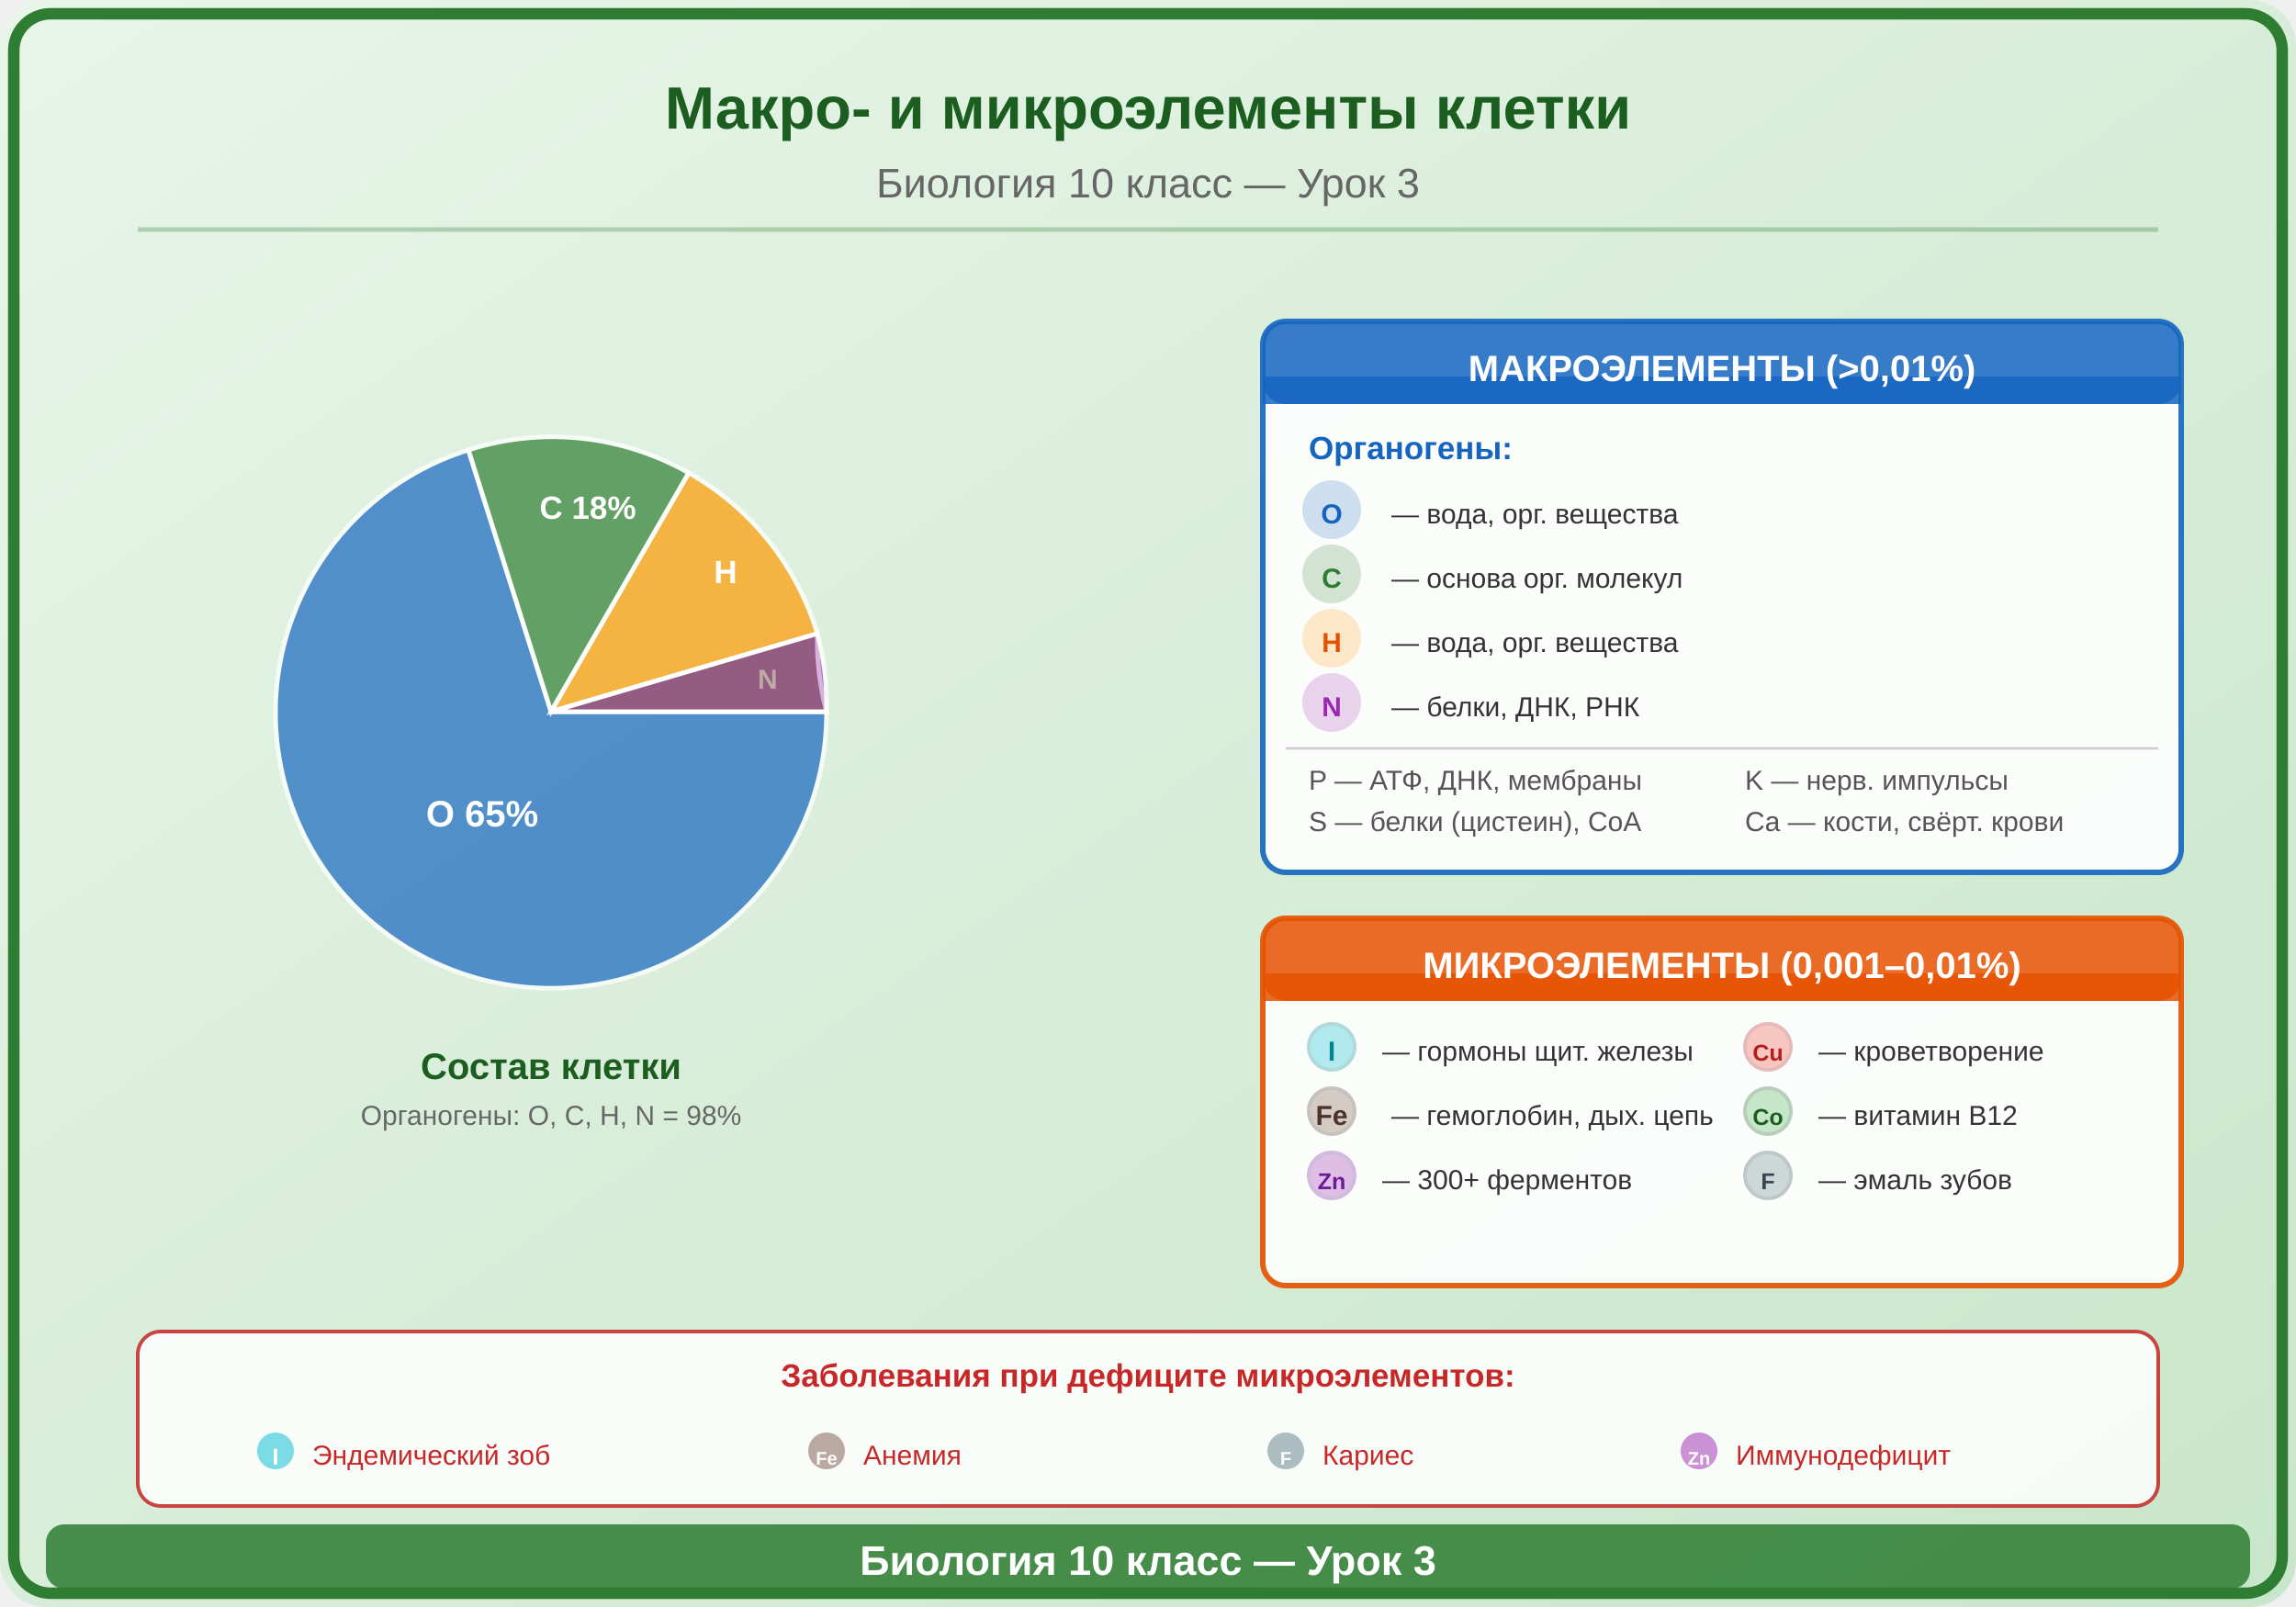
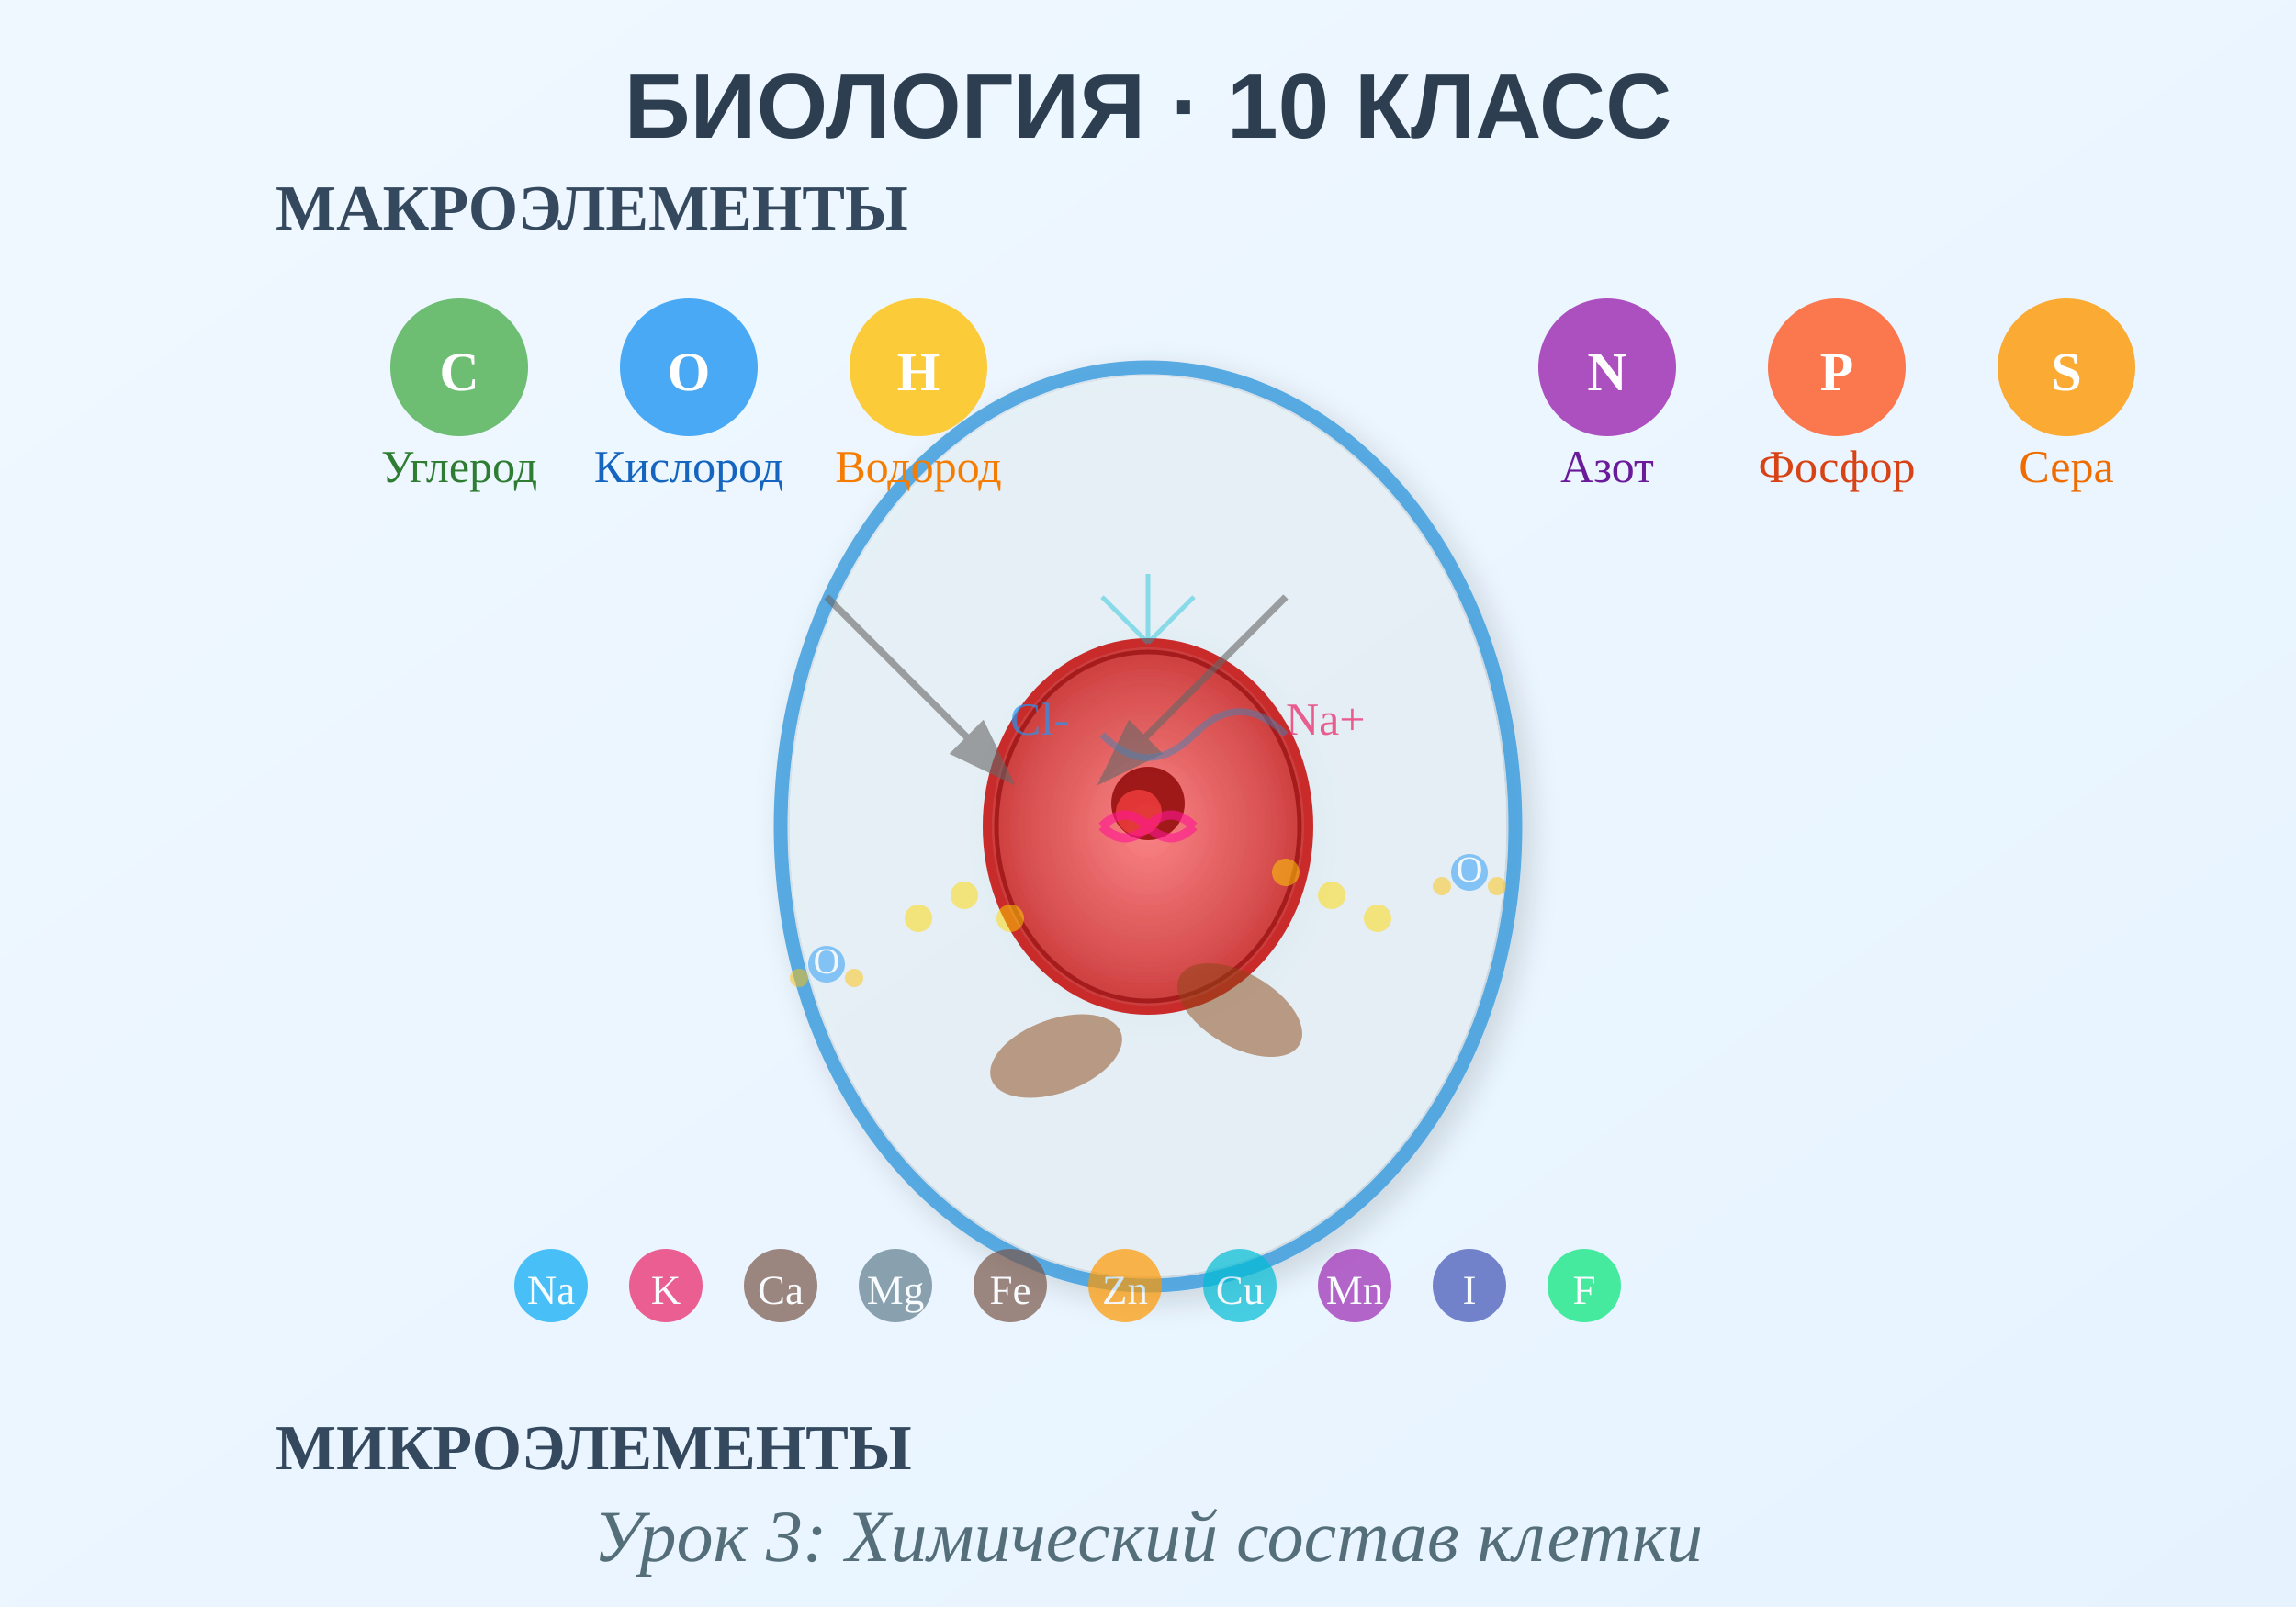
<svg xmlns="http://www.w3.org/2000/svg" viewBox="0 0 500 350">
  <defs>
-     <linearGradient id="bg" x1="0" y1="0" x2="1" y2="1">
-       <stop offset="0%" stop-color="#E8F5E9" />
-       <stop offset="100%" stop-color="#C8E6C9" />
+     <linearGradient id="bgGrad" x1="0%" y1="0%" x2="100%" y2="100%">
+       <stop offset="0%" style="stop-color:#f0f8ff;stop-opacity:1" />
+       <stop offset="100%" style="stop-color:#e6f3ff;stop-opacity:1" />
    </linearGradient>
+     <filter id="shadow">
+       <feDropShadow dx="2" dy="2" stdDeviation="3" flood-opacity="0.2" />
+     </filter>
+     <radialGradient id="nucleusGrad">
+       <stop offset="0%" style="stop-color:#ff6b6b;stop-opacity:0.8" />
+       <stop offset="100%" style="stop-color:#c92a2a;stop-opacity:0.9" />
+     </radialGradient>
  </defs>
-   <rect width="500" height="350" fill="url(#bg)" rx="10" />
-   <rect x="3" y="3" width="494" height="344" rx="8" fill="none" stroke="#2E7D32" stroke-width="2.5" />
-   <text x="250" y="28" font-family="Arial,sans-serif" font-size="13" font-weight="bold" fill="#1B5E20" text-anchor="middle">Макро- и микроэлементы клетки</text>
-   <text x="250" y="43" font-family="Arial,sans-serif" font-size="9" fill="#666" text-anchor="middle">Биология 10 класс — Урок 3</text>
-   <line x1="30" y1="50" x2="470" y2="50" stroke="#2E7D32" stroke-width="1" opacity="0.3" />
-   <g transform="translate(120,155)">
-     <path d="M0,0 L60,0 A60,60 0 1,1 -18,-57 Z" fill="#1565C0" opacity="0.7" stroke="white" stroke-width="1" />
-     <text x="-15" y="25" font-family="Arial,sans-serif" font-size="8" fill="white" font-weight="bold" text-anchor="middle">O 65%</text>
-     <path d="M0,0 L-18,-57 A60,60 0 0,1 30,-52 Z" fill="#2E7D32" opacity="0.7" stroke="white" stroke-width="1" />
-     <text x="8" y="-42" font-family="Arial,sans-serif" font-size="7" fill="white" font-weight="bold" text-anchor="middle">C 18%</text>
-     <path d="M0,0 L30,-52 A60,60 0 0,1 58,-17 Z" fill="#FF9800" opacity="0.7" stroke="white" stroke-width="1" />
-     <text x="38" y="-28" font-family="Arial,sans-serif" font-size="7" fill="white" font-weight="bold" text-anchor="middle">H</text>
-     <path d="M0,0 L58,-17 A60,60 0 0,1 60,0 Z" fill="#9C27B0" opacity="0.7" stroke="white" stroke-width="1" />
-     <text x="45" y="-5" font-family="Arial,sans-serif" font-size="6" fill="white" font-weight="bold">N</text>
-     <path d="M0,0 L60,0 A60,60 0 0,1 58,-17 Z" fill="#795548" opacity="0.5" stroke="white" stroke-width="1" />
-     <text x="0" y="80" font-family="Arial,sans-serif" font-size="8" fill="#1B5E20" text-anchor="middle" font-weight="bold">Состав клетки</text>
-     <text x="0" y="90" font-family="Arial,sans-serif" font-size="6" fill="#666" text-anchor="middle">Органогены: O, C, H, N = 98%</text>
+   <rect width="500" height="350" fill="url(#bgGrad)" />
+   <text x="250" y="30" text-anchor="middle" font-family="Arial, sans-serif" font-size="20" font-weight="bold" fill="#2c3e50">
+     БИОЛОГИЯ · 10 КЛАСС
+   </text>
+   <g id="cell" filter="url(#shadow)">
+     <ellipse cx="250" cy="180" rx="80" ry="100" fill="none" stroke="#3498db" stroke-width="3" opacity="0.8" />
+     <ellipse cx="250" cy="180" rx="78" ry="98" fill="#e8f4f8" opacity="0.6" />
+     <ellipse cx="250" cy="180" rx="35" ry="40" fill="url(#nucleusGrad)" />
+     <ellipse cx="250" cy="180" rx="33" ry="38" fill="none" stroke="#a61e1e" stroke-width="1" />
+     <ellipse cx="250" cy="180" rx="35" ry="40" fill="none" stroke="#c92a2a" stroke-width="2" />
+     <circle cx="250" cy="175" r="8" fill="#8b0000" opacity="0.8" />
+     <circle cx="248" cy="177" r="5" fill="#ff4444" opacity="0.7" />
  </g>
-   <g transform="translate(275,70)">
-     <rect x="0" y="0" width="200" height="120" rx="5" fill="white" opacity="0.9" stroke="#1565C0" stroke-width="1.2" />
-     <rect x="0" y="0" width="200" height="18" rx="5" fill="#1565C0" opacity="0.85" />
-     <rect x="0" y="12" width="200" height="6" fill="#1565C0" opacity="0.85" />
-     <text x="100" y="13" font-family="Arial,sans-serif" font-size="8" fill="white" text-anchor="middle" font-weight="bold">МАКРОЭЛЕМЕНТЫ (&gt;0,01%)</text>
-     <text x="10" y="30" font-family="Arial,sans-serif" font-size="7" fill="#1565C0" font-weight="bold">Органогены:</text>
-     <circle cx="15" cy="41" r="6" fill="#1565C0" opacity="0.2" stroke="#1565C0" stroke-width="0.8" />
-     <text x="15" y="44" font-family="Arial,sans-serif" font-size="6" fill="#1565C0" text-anchor="middle" font-weight="bold">O</text>
-     <text x="28" y="44" font-family="Arial,sans-serif" font-size="6" fill="#333">— вода, орг. вещества</text>
-     <circle cx="15" cy="55" r="6" fill="#2E7D32" opacity="0.2" stroke="#2E7D32" stroke-width="0.8" />
-     <text x="15" y="58" font-family="Arial,sans-serif" font-size="6" fill="#2E7D32" text-anchor="middle" font-weight="bold">C</text>
-     <text x="28" y="58" font-family="Arial,sans-serif" font-size="6" fill="#333">— основа орг. молекул</text>
-     <circle cx="15" cy="69" r="6" fill="#FF9800" opacity="0.2" stroke="#FF9800" stroke-width="0.8" />
-     <text x="15" y="72" font-family="Arial,sans-serif" font-size="6" fill="#E65100" text-anchor="middle" font-weight="bold">H</text>
-     <text x="28" y="72" font-family="Arial,sans-serif" font-size="6" fill="#333">— вода, орг. вещества</text>
-     <circle cx="15" cy="83" r="6" fill="#9C27B0" opacity="0.2" stroke="#9C27B0" stroke-width="0.8" />
-     <text x="15" y="86" font-family="Arial,sans-serif" font-size="6" fill="#9C27B0" text-anchor="middle" font-weight="bold">N</text>
-     <text x="28" y="86" font-family="Arial,sans-serif" font-size="6" fill="#333">— белки, ДНК, РНК</text>
-     <line x1="5" y1="93" x2="195" y2="93" stroke="#ccc" stroke-width="0.5" />
-     <text x="10" y="102" font-family="Arial,sans-serif" font-size="6" fill="#555">P — АТФ, ДНК, мембраны</text>
-     <text x="10" y="111" font-family="Arial,sans-serif" font-size="6" fill="#555">S — белки (цистеин), CoA</text>
-     <text x="105" y="102" font-family="Arial,sans-serif" font-size="6" fill="#555">K — нерв. импульсы</text>
-     <text x="105" y="111" font-family="Arial,sans-serif" font-size="6" fill="#555">Ca — кости, свёрт. крови</text>
+   <g id="macroElements">
+     <circle cx="100" cy="80" r="15" fill="#4CAF50" opacity="0.8" />
+     <text x="100" y="85" text-anchor="middle" font-size="12" font-weight="bold" fill="white">C</text>
+     <text x="100" y="105" text-anchor="middle" font-size="10" fill="#2e7d32">Углерод</text>
+     <circle cx="150" cy="80" r="15" fill="#2196F3" opacity="0.8" />
+     <text x="150" y="85" text-anchor="middle" font-size="12" font-weight="bold" fill="white">O</text>
+     <text x="150" y="105" text-anchor="middle" font-size="10" fill="#1565c0">Кислород</text>
+     
+     Водород H --&gt;
+     <circle cx="200" cy="80" r="15" fill="#FFC107" opacity="0.8" />
+     <text x="200" y="85" text-anchor="middle" font-size="12" font-weight="bold" fill="white">H</text>
+     <text x="200" y="105" text-anchor="middle" font-size="10" fill="#f57c00">Водород</text>
+     
+     Азот N --&gt;
+     <circle cx="350" cy="80" r="15" fill="#9C27B0" opacity="0.8" />
+     <text x="350" y="85" text-anchor="middle" font-size="12" font-weight="bold" fill="white">N</text>
+     <text x="350" y="105" text-anchor="middle" font-size="10" fill="#6a1b9a">Азот</text>
+     
+     Фосфор P --&gt;
+     <circle cx="400" cy="80" r="15" fill="#FF5722" opacity="0.8" />
+     <text x="400" y="85" text-anchor="middle" font-size="12" font-weight="bold" fill="white">P</text>
+     <text x="400" y="105" text-anchor="middle" font-size="10" fill="#d84315">Фосфор</text>
+     
+     Сера S --&gt;
+     <circle cx="450" cy="80" r="15" fill="#FF9800" opacity="0.8" />
+     <text x="450" y="85" text-anchor="middle" font-size="12" font-weight="bold" fill="white">S</text>
+     <text x="450" y="105" text-anchor="middle" font-size="10" fill="#ef6c00">Сера</text>
  </g>
-   <g transform="translate(275,200)">
-     <rect x="0" y="0" width="200" height="80" rx="5" fill="white" opacity="0.9" stroke="#E65100" stroke-width="1.2" />
-     <rect x="0" y="0" width="200" height="18" rx="5" fill="#E65100" opacity="0.85" />
-     <rect x="0" y="12" width="200" height="6" fill="#E65100" opacity="0.85" />
-     <text x="100" y="13" font-family="Arial,sans-serif" font-size="8" fill="white" text-anchor="middle" font-weight="bold">МИКРОЭЛЕМЕНТЫ (0,001–0,01%)</text>
-     <g transform="translate(10,28)">
-       <circle cx="5" cy="0" r="5" fill="#00BCD4" opacity="0.3" stroke="#00838F" stroke-width="0.8" />
-       <text x="5" y="3" font-family="Arial,sans-serif" font-size="6" fill="#00838F" text-anchor="middle" font-weight="bold">I</text>
-       <text x="16" y="3" font-family="Arial,sans-serif" font-size="6" fill="#333">— гормоны щит. железы</text>
+   <g id="microElements" opacity="0.7">
+     <circle cx="120" cy="280" r="8" fill="#03A9F4" />
+     <text x="120" y="284" text-anchor="middle" font-size="9" fill="white">Na</text>
+     <circle cx="145" cy="280" r="8" fill="#E91E63" />
+     <text x="145" y="284" text-anchor="middle" font-size="9" fill="white">K</text>
+     <circle cx="170" cy="280" r="8" fill="#795548" />
+     <text x="170" y="284" text-anchor="middle" font-size="9" fill="white">Ca</text>
+     <circle cx="195" cy="280" r="8" fill="#607D8B" />
+     <text x="195" y="284" text-anchor="middle" font-size="9" fill="white">Mg</text>
+     <circle cx="220" cy="280" r="8" fill="#795548" />
+     <text x="220" y="284" text-anchor="middle" font-size="9" fill="white">Fe</text>
+     <circle cx="245" cy="280" r="8" fill="#FF9800" />
+     <text x="245" y="284" text-anchor="middle" font-size="9" fill="white">Zn</text>
+     <circle cx="270" cy="280" r="8" fill="#00BCD4" />
+     <text x="270" y="284" text-anchor="middle" font-size="9" fill="white">Cu</text>
+     <circle cx="295" cy="280" r="8" fill="#9C27B0" />
+     <text x="295" y="284" text-anchor="middle" font-size="9" fill="white">Mn</text>
+     <circle cx="320" cy="280" r="8" fill="#3F51B5" />
+     <text x="320" y="284" text-anchor="middle" font-size="9" fill="white">I</text>
+     <circle cx="345" cy="280" r="8" fill="#00E676" />
+     <text x="345" y="284" text-anchor="middle" font-size="9" fill="white">F</text>
+   </g>
+   <text x="60" y="50" font-size="14" font-weight="bold" fill="#34495e">МАКРОЭЛЕМЕНТЫ</text>
+   <text x="60" y="320" font-size="14" font-weight="bold" fill="#34495e">МИКРОЭЛЕМЕНТЫ</text>
+   <g id="arrows" opacity="0.6">
+     <path d="M 180 130 Q 200 150 220 170" fill="none" stroke="#666" stroke-width="1.5" marker-end="url(#arrowhead)" />
+     <path d="M 280 130 Q 260 150 240 170" fill="none" stroke="#666" stroke-width="1.5" marker-end="url(#arrowhead)" />
+   </g>
+   <defs>
+     <marker id="arrowhead" markerWidth="10" markerHeight="7" refX="9" refY="3.5" orient="auto">
+       <polygon points="0 0, 10 3.5, 0 7" fill="#666" />
+     </marker>
+   </defs>
+   <g id="organelles" opacity="0.5">
+     <circle cx="200" cy="200" r="3" fill="#FFD700" />
+     <circle cx="210" cy="195" r="3" fill="#FFD700" />
+     <circle cx="220" cy="200" r="3" fill="#FFD700" />
+     <circle cx="280" cy="190" r="3" fill="#FFD700" />
+     <circle cx="290" cy="195" r="3" fill="#FFD700" />
+     <circle cx="300" cy="200" r="3" fill="#FFD700" />
+     <ellipse cx="230" cy="230" rx="15" ry="8" fill="#8B4513" transform="rotate(-20 230 230)" />
+     <ellipse cx="270" cy="220" rx="15" ry="8" fill="#8B4513" transform="rotate(30 270 220)" />
+     <path d="M 240 160 Q 250 170 260 160 Q 270 150 280 160" fill="none" stroke="#4682B4" stroke-width="1.5" />
+   </g>
+   <g id="bonds" opacity="0.4">
+     <line x1="250" y1="140" x2="240" y2="130" stroke="#00BCD4" stroke-width="1" />
+     <line x1="250" y1="140" x2="260" y2="130" stroke="#00BCD4" stroke-width="1" />
+     <line x1="250" y1="140" x2="250" y2="125" stroke="#00BCD4" stroke-width="1" />
+   </g>
+   <g id="dna" opacity="0.6">
+     <path d="M 240 180 Q 245 175 250 180 T 260 180" fill="none" stroke="#FF1493" stroke-width="2" />
+     <path d="M 240 180 Q 245 185 250 180 T 260 180" fill="none" stroke="#FF1493" stroke-width="2" />
+   </g>
+   <g id="water" opacity="0.5">
+     <g transform="translate(180, 210)">
+       <circle cx="0" cy="0" r="4" fill="#2196F3" />
+       <text x="0" y="2" text-anchor="middle" font-size="8" fill="white">O</text>
+       <circle cx="-6" cy="3" r="2" fill="#FFC107" />
+       <circle cx="6" cy="3" r="2" fill="#FFC107" />
    </g>
-     <g transform="translate(10,42)">
-       <circle cx="5" cy="0" r="5" fill="#795548" opacity="0.3" stroke="#4E342E" stroke-width="0.8" />
-       <text x="5" y="3" font-family="Arial,sans-serif" font-size="6" fill="#4E342E" text-anchor="middle" font-weight="bold">Fe</text>
-       <text x="18" y="3" font-family="Arial,sans-serif" font-size="6" fill="#333">— гемоглобин, дых. цепь</text>
-     </g>
-     <g transform="translate(10,56)">
-       <circle cx="5" cy="0" r="5" fill="#9C27B0" opacity="0.3" stroke="#6A1B9A" stroke-width="0.8" />
-       <text x="5" y="3" font-family="Arial,sans-serif" font-size="5" fill="#6A1B9A" text-anchor="middle" font-weight="bold">Zn</text>
-       <text x="16" y="3" font-family="Arial,sans-serif" font-size="6" fill="#333">— 300+ ферментов</text>
-     </g>
-     <g transform="translate(105,28)">
-       <circle cx="5" cy="0" r="5" fill="#F44336" opacity="0.3" stroke="#B71C1C" stroke-width="0.8" />
-       <text x="5" y="3" font-family="Arial,sans-serif" font-size="5" fill="#B71C1C" text-anchor="middle" font-weight="bold">Cu</text>
-       <text x="16" y="3" font-family="Arial,sans-serif" font-size="6" fill="#333">— кроветворение</text>
-     </g>
-     <g transform="translate(105,42)">
-       <circle cx="5" cy="0" r="5" fill="#4CAF50" opacity="0.3" stroke="#1B5E20" stroke-width="0.8" />
-       <text x="5" y="3" font-family="Arial,sans-serif" font-size="5" fill="#1B5E20" text-anchor="middle" font-weight="bold">Co</text>
-       <text x="16" y="3" font-family="Arial,sans-serif" font-size="6" fill="#333">— витамин B12</text>
-     </g>
-     <g transform="translate(105,56)">
-       <circle cx="5" cy="0" r="5" fill="#607D8B" opacity="0.3" stroke="#37474F" stroke-width="0.8" />
-       <text x="5" y="3" font-family="Arial,sans-serif" font-size="5" fill="#37474F" text-anchor="middle" font-weight="bold">F</text>
-       <text x="16" y="3" font-family="Arial,sans-serif" font-size="6" fill="#333">— эмаль зубов</text>
+     <g transform="translate(320, 190)">
+       <circle cx="0" cy="0" r="4" fill="#2196F3" />
+       <text x="0" y="2" text-anchor="middle" font-size="8" fill="white">O</text>
+       <circle cx="-6" cy="3" r="2" fill="#FFC107" />
+       <circle cx="6" cy="3" r="2" fill="#FFC107" />
    </g>
  </g>
-   <g transform="translate(30,290)">
-     <rect x="0" y="0" width="440" height="38" rx="5" fill="white" opacity="0.85" stroke="#C62828" stroke-width="0.8" />
-     <text x="220" y="12" font-family="Arial,sans-serif" font-size="7" fill="#C62828" text-anchor="middle" font-weight="bold">Заболевания при дефиците микроэлементов:</text>
-     <g transform="translate(30,26)">
-       <circle cx="0" cy="0" r="4" fill="#00BCD4" opacity="0.5" />
-       <text x="0" y="3" font-family="Arial,sans-serif" font-size="5" fill="white" text-anchor="middle" font-weight="bold">I</text>
-       <text x="8" y="3" font-family="Arial,sans-serif" font-size="6" fill="#C62828">Эндемический зоб</text>
-     </g>
-     <g transform="translate(150,26)">
-       <circle cx="0" cy="0" r="4" fill="#795548" opacity="0.5" />
-       <text x="0" y="3" font-family="Arial,sans-serif" font-size="4" fill="white" text-anchor="middle" font-weight="bold">Fe</text>
-       <text x="8" y="3" font-family="Arial,sans-serif" font-size="6" fill="#C62828">Анемия</text>
-     </g>
-     <g transform="translate(250,26)">
-       <circle cx="0" cy="0" r="4" fill="#607D8B" opacity="0.5" />
-       <text x="0" y="3" font-family="Arial,sans-serif" font-size="4" fill="white" text-anchor="middle" font-weight="bold">F</text>
-       <text x="8" y="3" font-family="Arial,sans-serif" font-size="6" fill="#C62828">Кариес</text>
-     </g>
-     <g transform="translate(340,26)">
-       <circle cx="0" cy="0" r="4" fill="#9C27B0" opacity="0.5" />
-       <text x="0" y="3" font-family="Arial,sans-serif" font-size="4" fill="white" text-anchor="middle" font-weight="bold">Zn</text>
-       <text x="8" y="3" font-family="Arial,sans-serif" font-size="6" fill="#C62828">Иммунодефицит</text>
-     </g>
+   <g id="ions" opacity="0.7">
+     <text x="280" y="160" font-size="10" fill="#E91E63">Na+</text>
+     <text x="220" y="160" font-size="10" fill="#2196F3">Cl-</text>
  </g>
-   <rect x="10" y="332" width="480" height="14" rx="4" fill="#2E7D32" opacity="0.85" />
-   <text x="250" y="343" font-family="Arial,sans-serif" font-size="9" text-anchor="middle" fill="white" font-weight="bold">Биология 10 класс — Урок 3</text>
+   <text x="250" y="340" text-anchor="middle" font-size="16" font-style="italic" fill="#546E7A">
+     Урок 3: Химический состав клетки
+   </text>
</svg>
